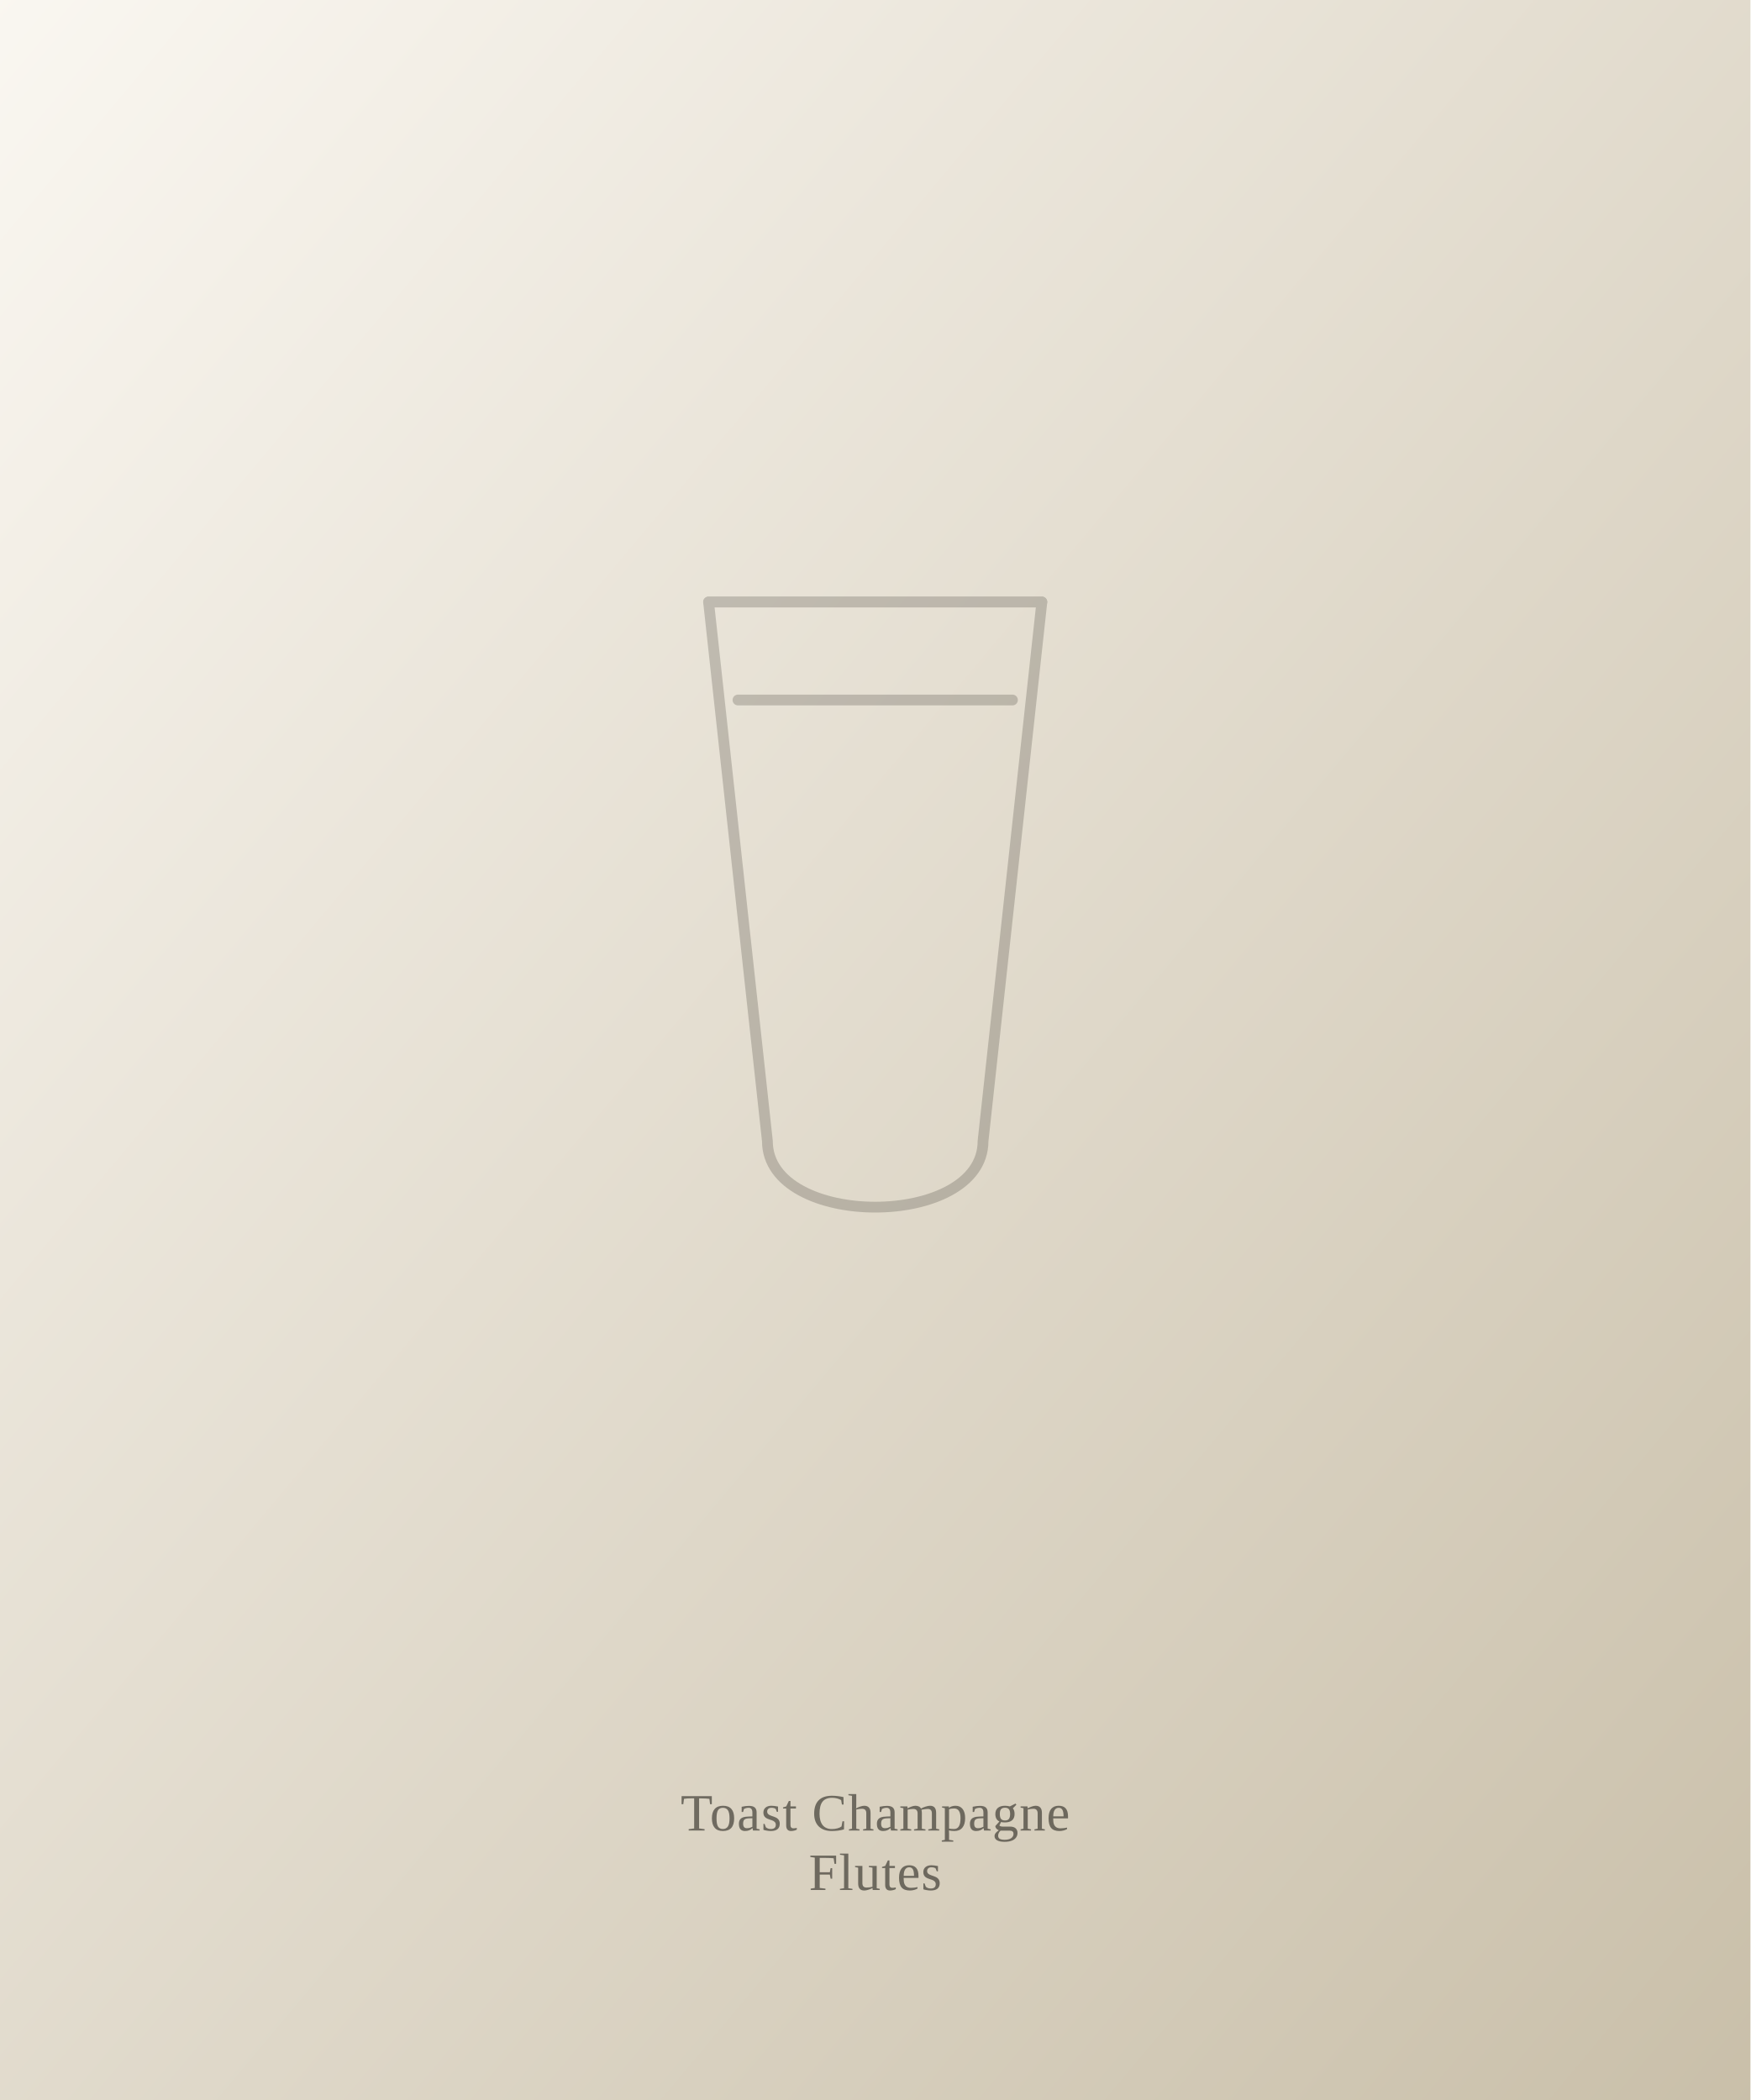
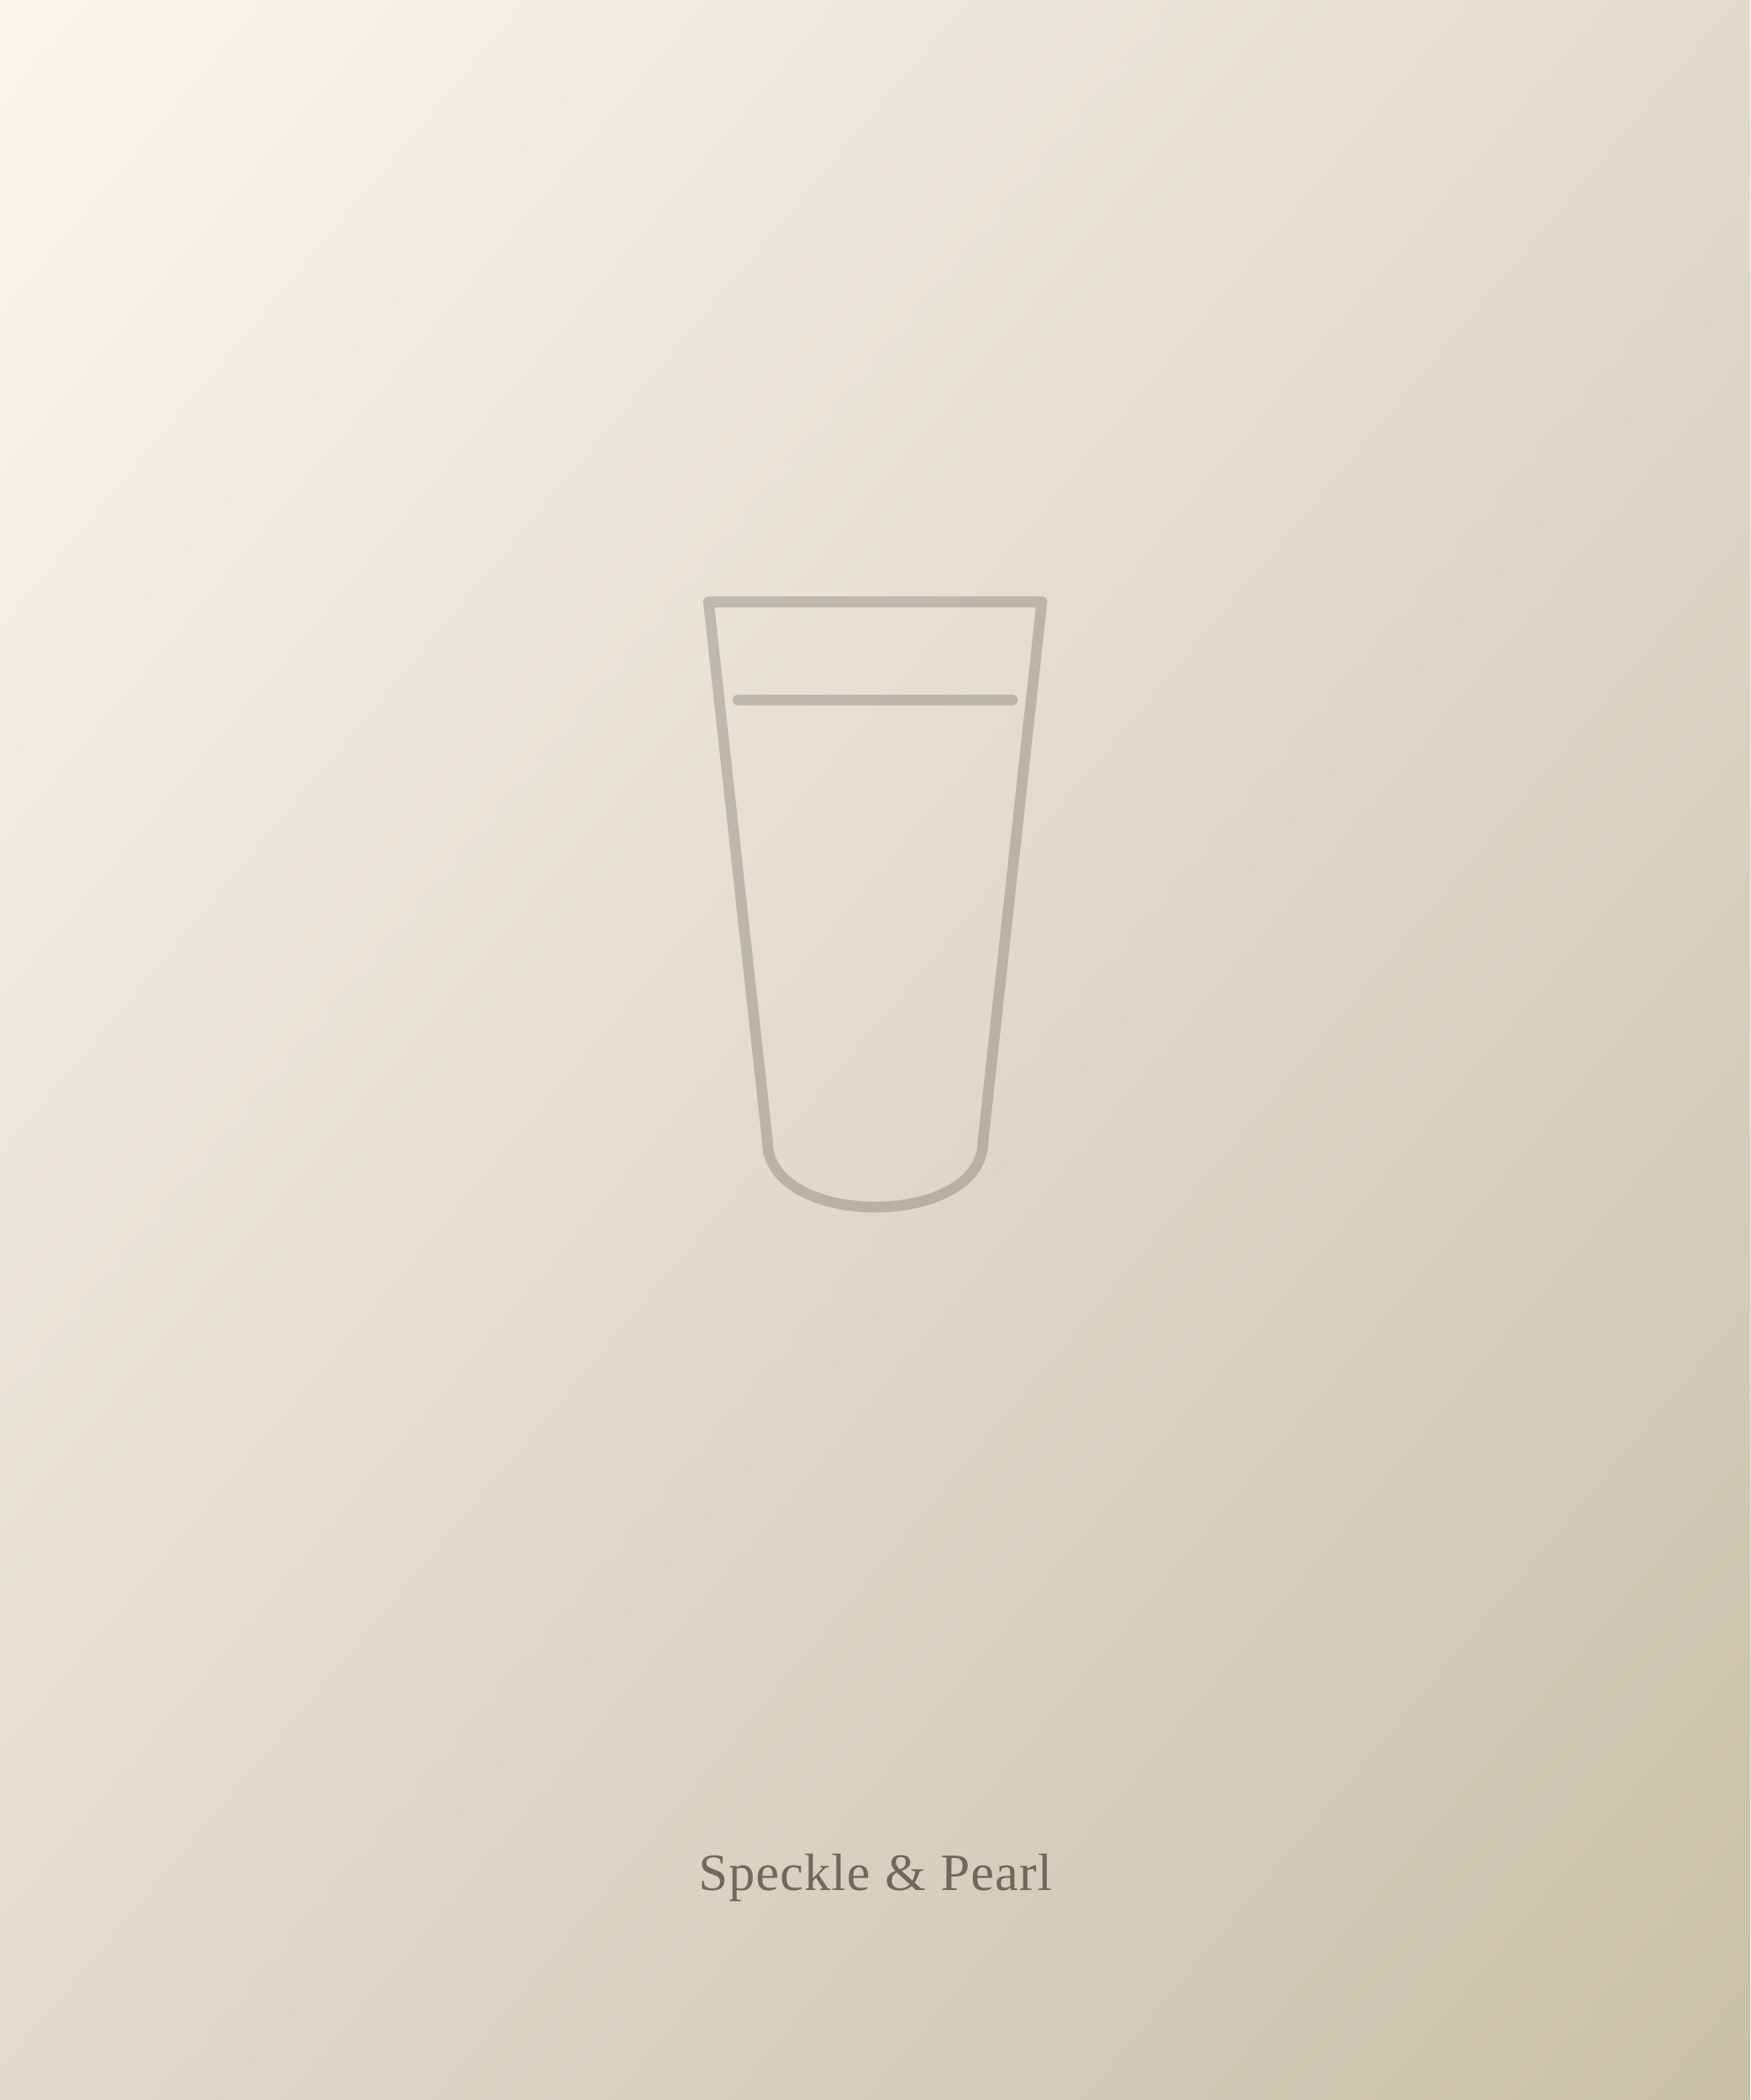
<svg xmlns="http://www.w3.org/2000/svg" width="1000" height="1200" viewBox="0 0 1000 1200">
  <defs>
-     <linearGradient id="g-249919266-2" x1="0%" y1="0%" x2="100%" y2="100%">
+     <linearGradient id="g-1395482332-1" x1="0%" y1="0%" x2="100%" y2="100%">
      <stop offset="0%" stop-color="#faf7f1" />
      <stop offset="100%" stop-color="#c9bfa9" />
    </linearGradient>
  </defs>
-   <rect width="1000" height="1200" fill="url(#g-249919266-2)" />
+   <rect width="1000" height="1200" fill="url(#g-1395482332-1)" />
  <g transform="translate(500 540) scale(2.8)" fill="none" stroke="#17150f" stroke-width="2.2" opacity="0.2" stroke-linecap="round" stroke-linejoin="round">
    <path d="M -34 -70 L -22 40 C -22 58 22 58 22 40 L 34 -70 Z" />
    <path d="M -34 -70 L 34 -70" />
    <path d="M -28 -50 L 28 -50" />
  </g>
-   <text x="500" y="1046" text-anchor="middle" font-family="Georgia, 'Times New Roman', serif" font-size="30" fill="#17150f" fill-opacity="0.55" letter-spacing="0.5">Toast Champagne</text>
-   <text x="500" y="1080" text-anchor="middle" font-family="Georgia, 'Times New Roman', serif" font-size="30" fill="#17150f" fill-opacity="0.55" letter-spacing="0.5">Flutes</text>
+   <text x="500" y="1080" text-anchor="middle" font-family="Georgia, 'Times New Roman', serif" font-size="30" fill="#17150f" fill-opacity="0.55" letter-spacing="0.5">Speckle &amp; Pearl</text>
</svg>
